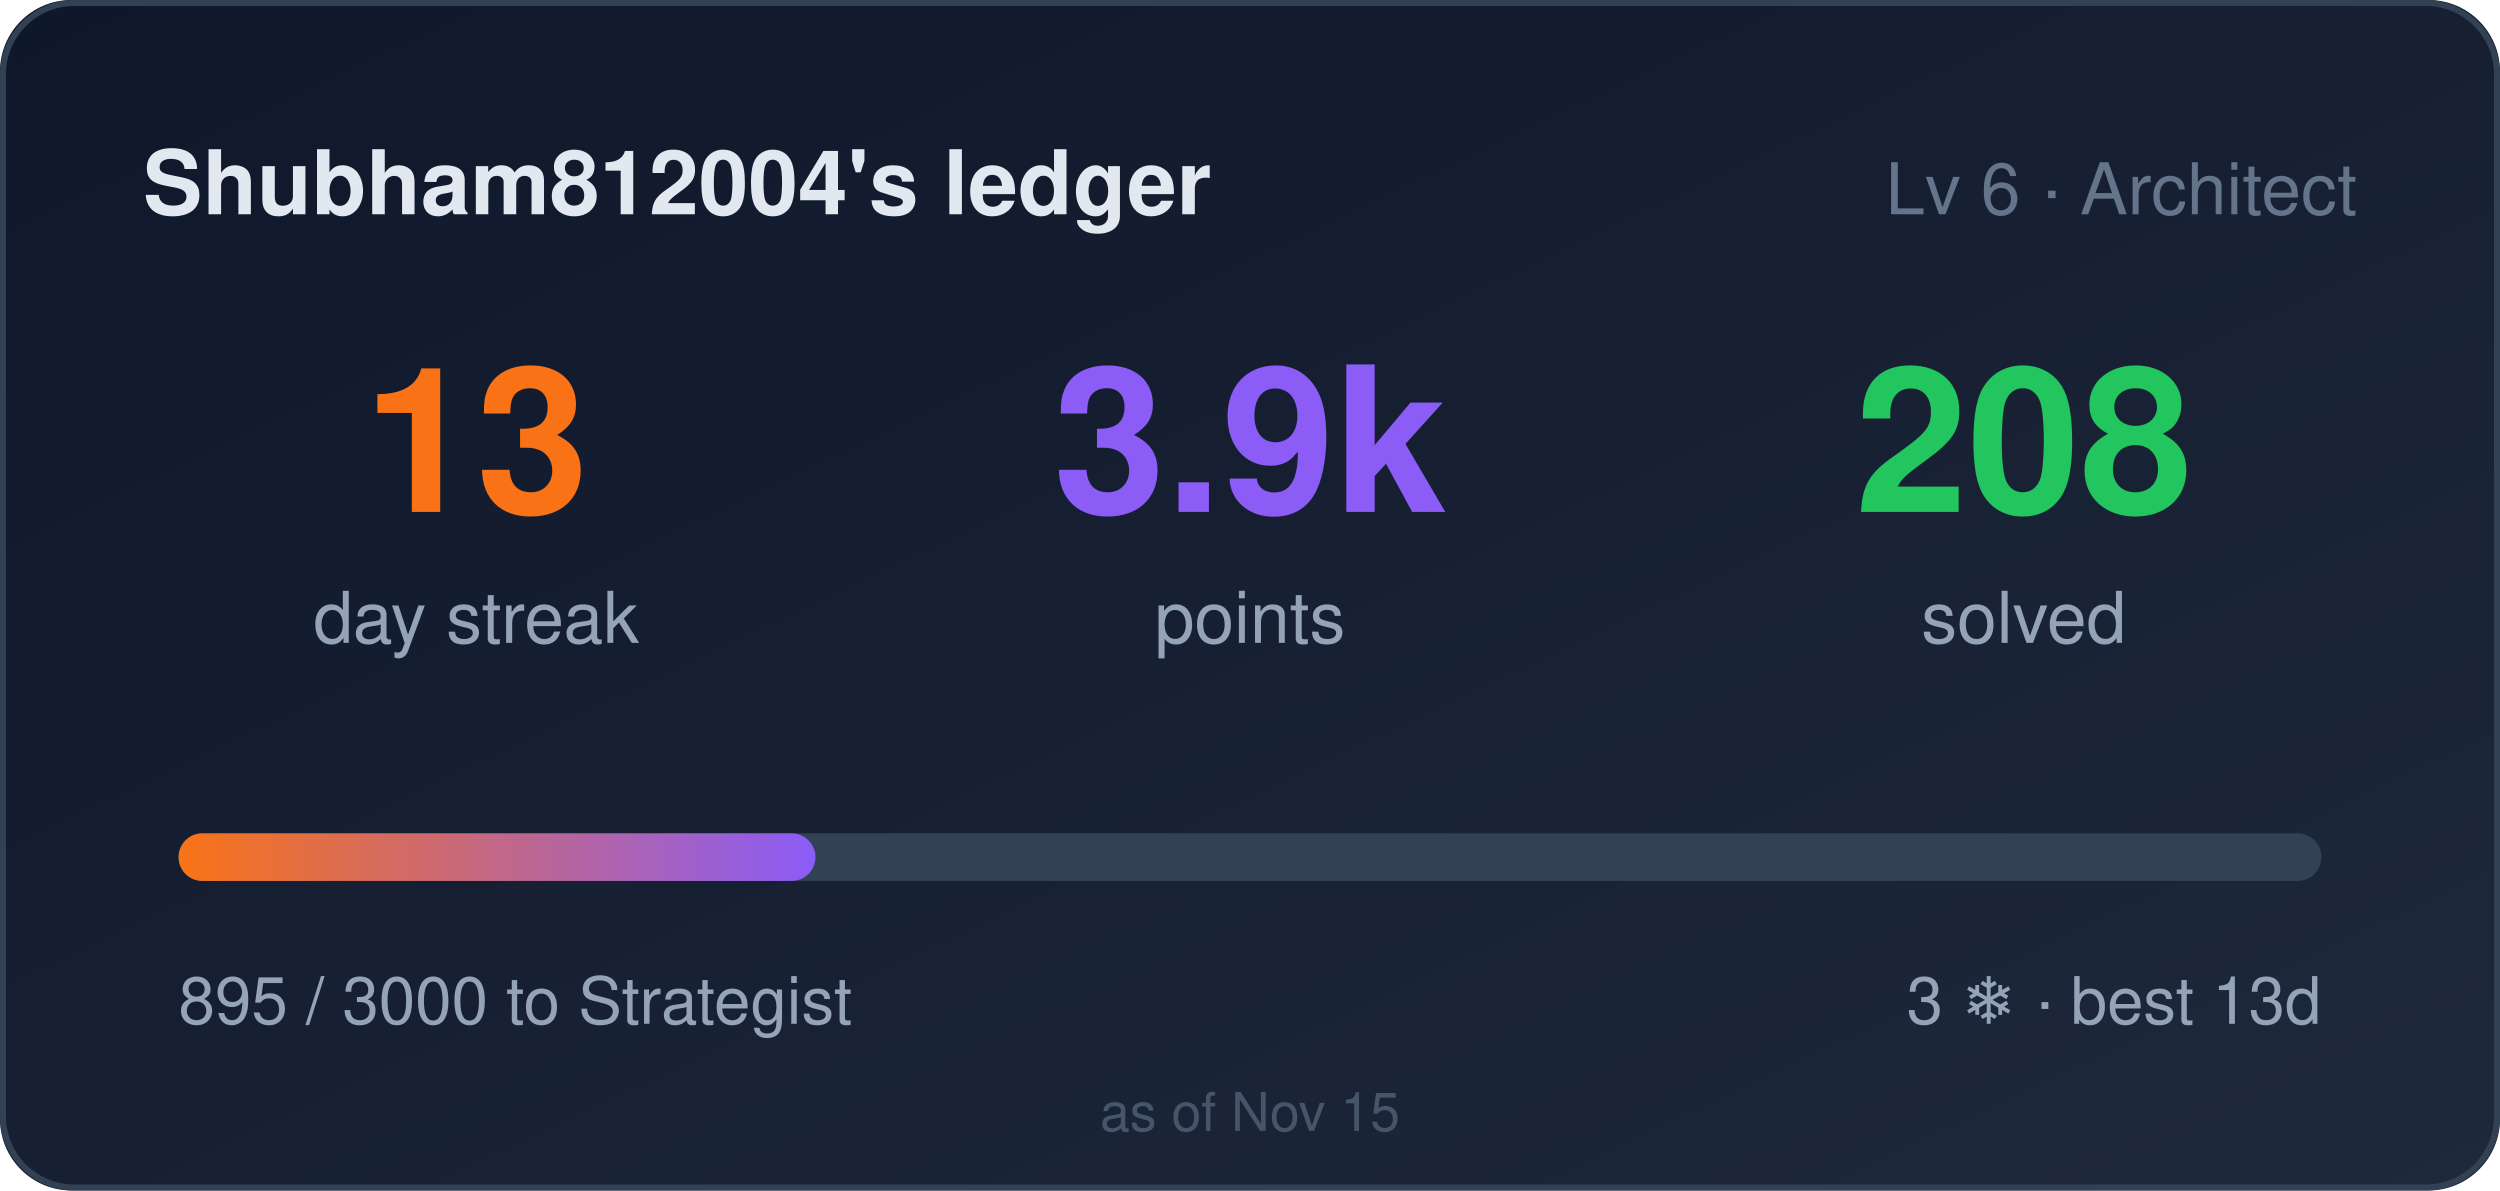
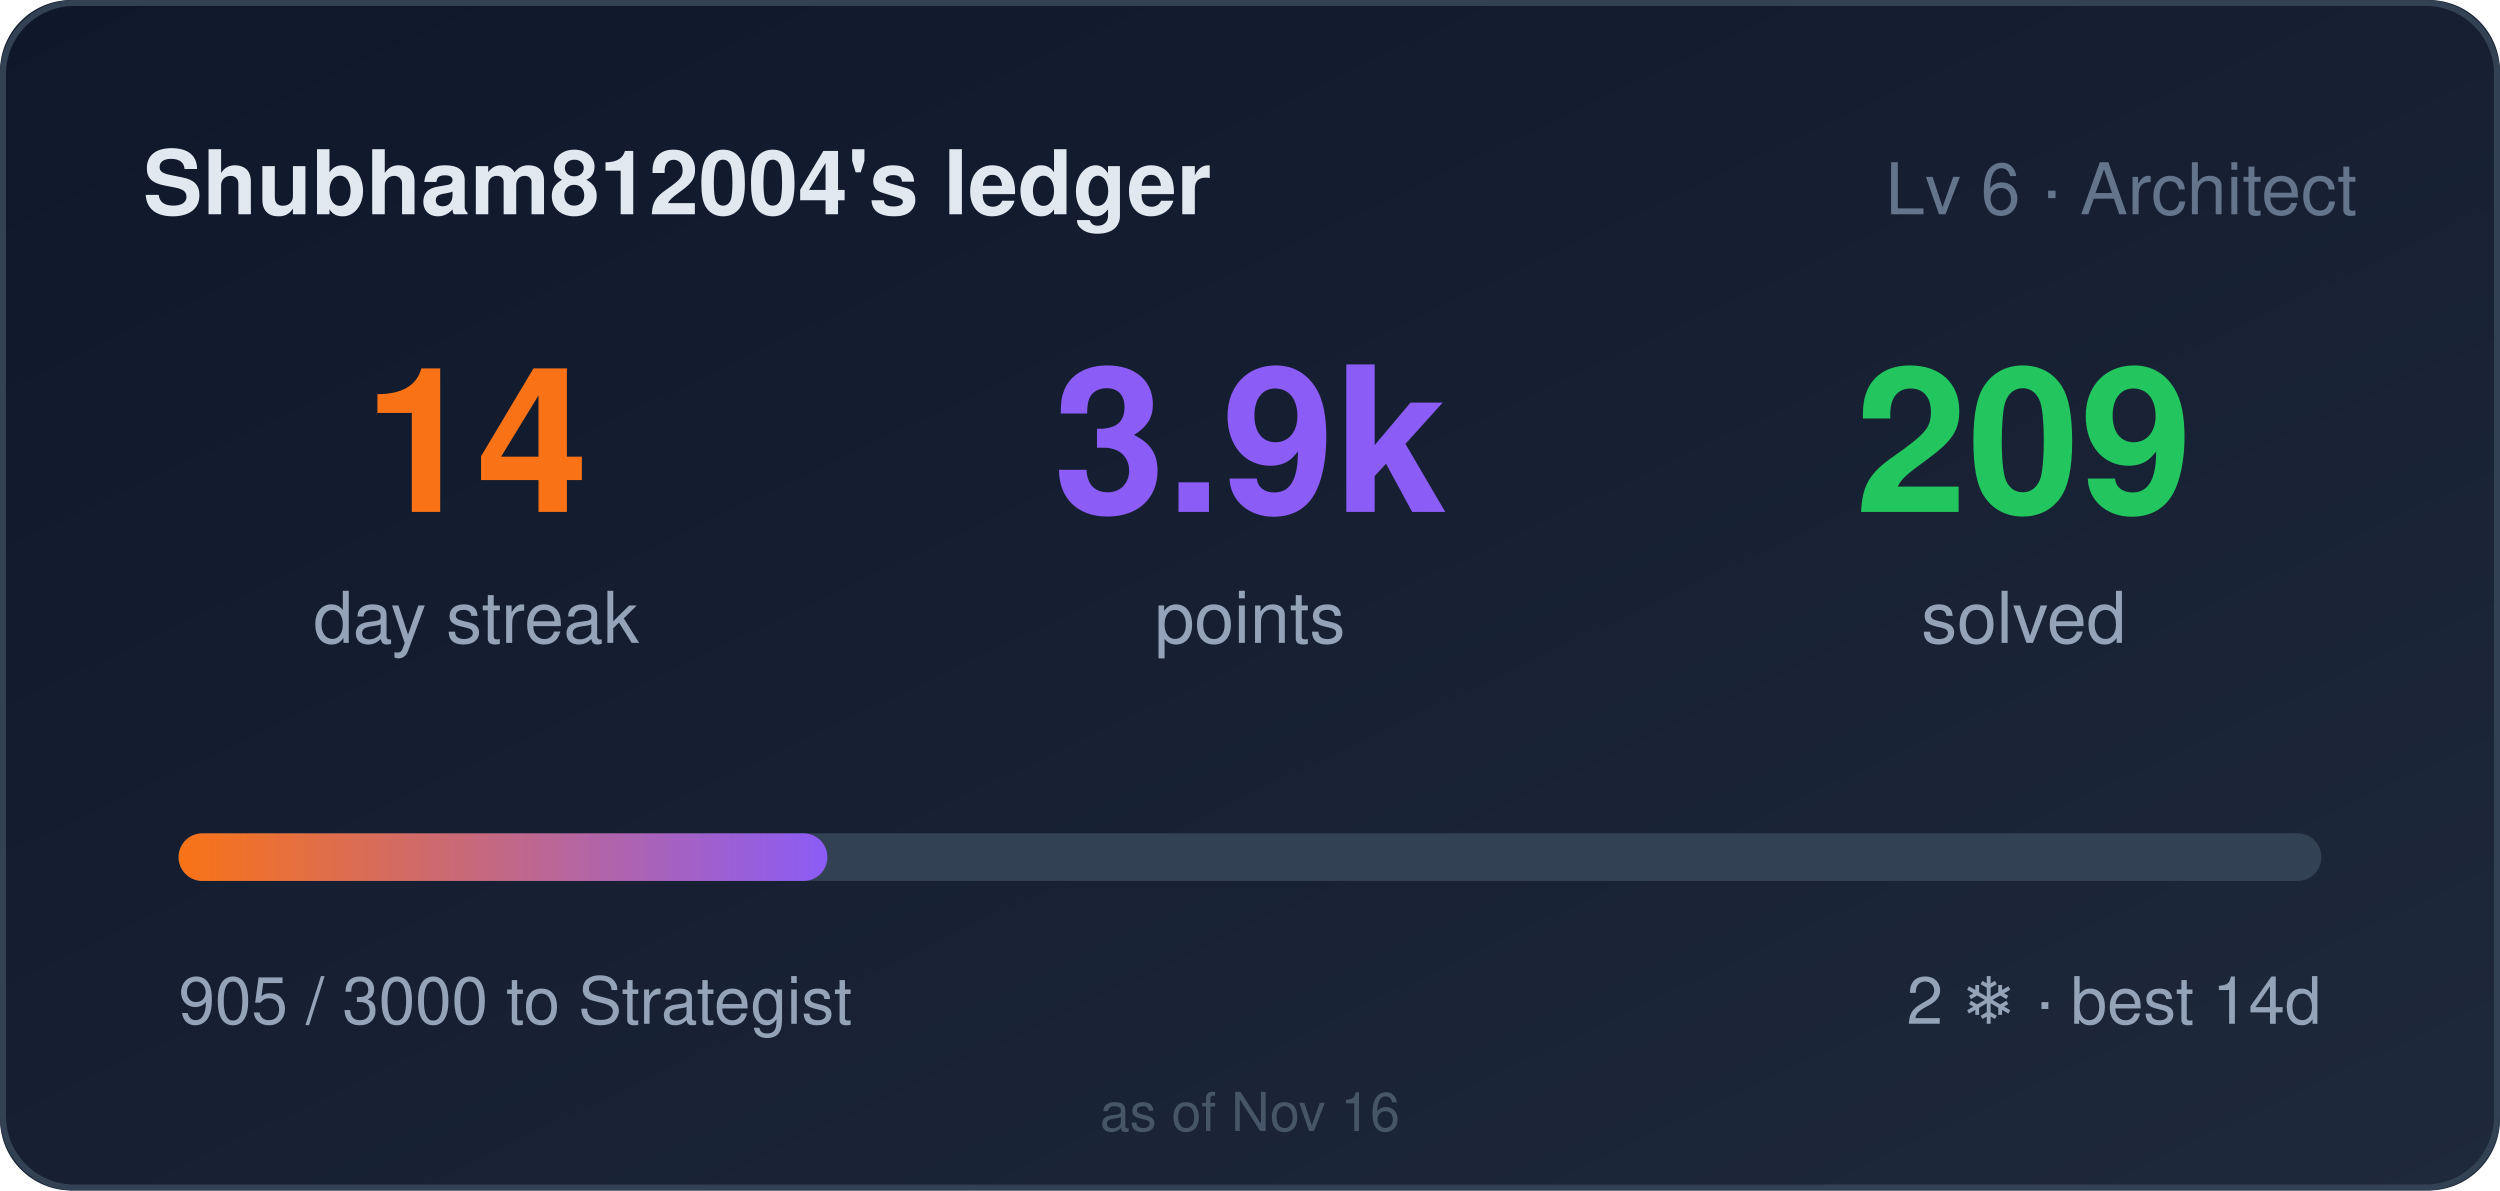
- <svg xmlns="http://www.w3.org/2000/svg" width="420" height="200" role="img" aria-label="Shubham812004's ledger: 13 day streak, 3895 points">
+ <svg xmlns="http://www.w3.org/2000/svg" width="420" height="200" role="img" aria-label="Shubham812004's ledger: 14 day streak, 3905 points">
  <style>
    .bar,.n{transform-box:fill-box}
    .bar{transform-origin:left center}
    @media (prefers-reduced-motion: no-preference){
      .bar{animation:cl-grow .9s cubic-bezier(.22,1,.36,1) both}
      .n{animation:cl-rise .5s ease-out both}
      .n2{animation-delay:.08s}
      .n3{animation-delay:.16s}
    }
    @keyframes cl-grow{from{transform:scaleX(0)}to{transform:scaleX(1)}}
    @keyframes cl-rise{from{opacity:0;transform:translateY(6px)}to{opacity:1;transform:none}}
  </style>
  <defs>
    <linearGradient id="bg" x1="0" y1="0" x2="1" y2="1">
      <stop offset="0" stop-color="#0f172a" />
      <stop offset="1" stop-color="#1e293b" />
    </linearGradient>
    <linearGradient id="bar" x1="0" y1="0" x2="1" y2="0">
      <stop offset="0" stop-color="#f97316" />
      <stop offset="1" stop-color="#8b5cf6" />
    </linearGradient>
  </defs>
  <rect width="420" height="200" rx="12" fill="url(#bg)" />
  <rect x="0.5" y="0.5" width="419" height="199" rx="12" fill="none" stroke="#334155" />
  <text x="24" y="36" fill="#e2e8f0" font-size="15" font-weight="600" font-family="Segoe UI,Helvetica,Arial,sans-serif">Shubham812004's ledger</text>
  <text x="396" y="36" fill="#64748b" font-size="12" text-anchor="end" font-family="Segoe UI,Helvetica,Arial,sans-serif">Lv 6 · Architect</text>
  <g font-family="Segoe UI,Helvetica,Arial,sans-serif">
-     <text class="n n1" x="80" y="86" fill="#f97316" font-size="34" font-weight="700" text-anchor="middle">13</text>
+     <text class="n n1" x="80" y="86" fill="#f97316" font-size="34" font-weight="700" text-anchor="middle">14</text>
    <text x="80" y="108" fill="#94a3b8" font-size="12" text-anchor="middle">day streak</text>
    <text class="n n2" x="210" y="86" fill="#8b5cf6" font-size="34" font-weight="700" text-anchor="middle">3.9k</text>
    <text x="210" y="108" fill="#94a3b8" font-size="12" text-anchor="middle">points</text>
-     <text class="n n3" x="340" y="86" fill="#22c55e" font-size="34" font-weight="700" text-anchor="middle">208</text>
+     <text class="n n3" x="340" y="86" fill="#22c55e" font-size="34" font-weight="700" text-anchor="middle">209</text>
    <text x="340" y="108" fill="#94a3b8" font-size="12" text-anchor="middle">solved</text>
  </g>
  <rect x="30" y="140" width="360" height="8" rx="4" fill="#334155" />
-   <rect class="bar" x="30" y="140" width="107" height="8" rx="4" fill="url(#bar)" />
-   <text x="30" y="172" fill="#94a3b8" font-size="11" font-family="Segoe UI,Helvetica,Arial,sans-serif">895 / 3000 to Strategist</text>
-   <text x="390" y="172" fill="#94a3b8" font-size="11" text-anchor="end" font-family="Segoe UI,Helvetica,Arial,sans-serif">3 ❄ · best 13d</text>
-   <text x="210" y="190" fill="#475569" font-size="9" text-anchor="middle" font-family="Segoe UI,Helvetica,Arial,sans-serif">as of Nov 15</text>
+   <rect class="bar" x="30" y="140" width="109" height="8" rx="4" fill="url(#bar)" />
+   <text x="30" y="172" fill="#94a3b8" font-size="11" font-family="Segoe UI,Helvetica,Arial,sans-serif">905 / 3000 to Strategist</text>
+   <text x="390" y="172" fill="#94a3b8" font-size="11" text-anchor="end" font-family="Segoe UI,Helvetica,Arial,sans-serif">2 ❄ · best 14d</text>
+   <text x="210" y="190" fill="#475569" font-size="9" text-anchor="middle" font-family="Segoe UI,Helvetica,Arial,sans-serif">as of Nov 16</text>
</svg>
